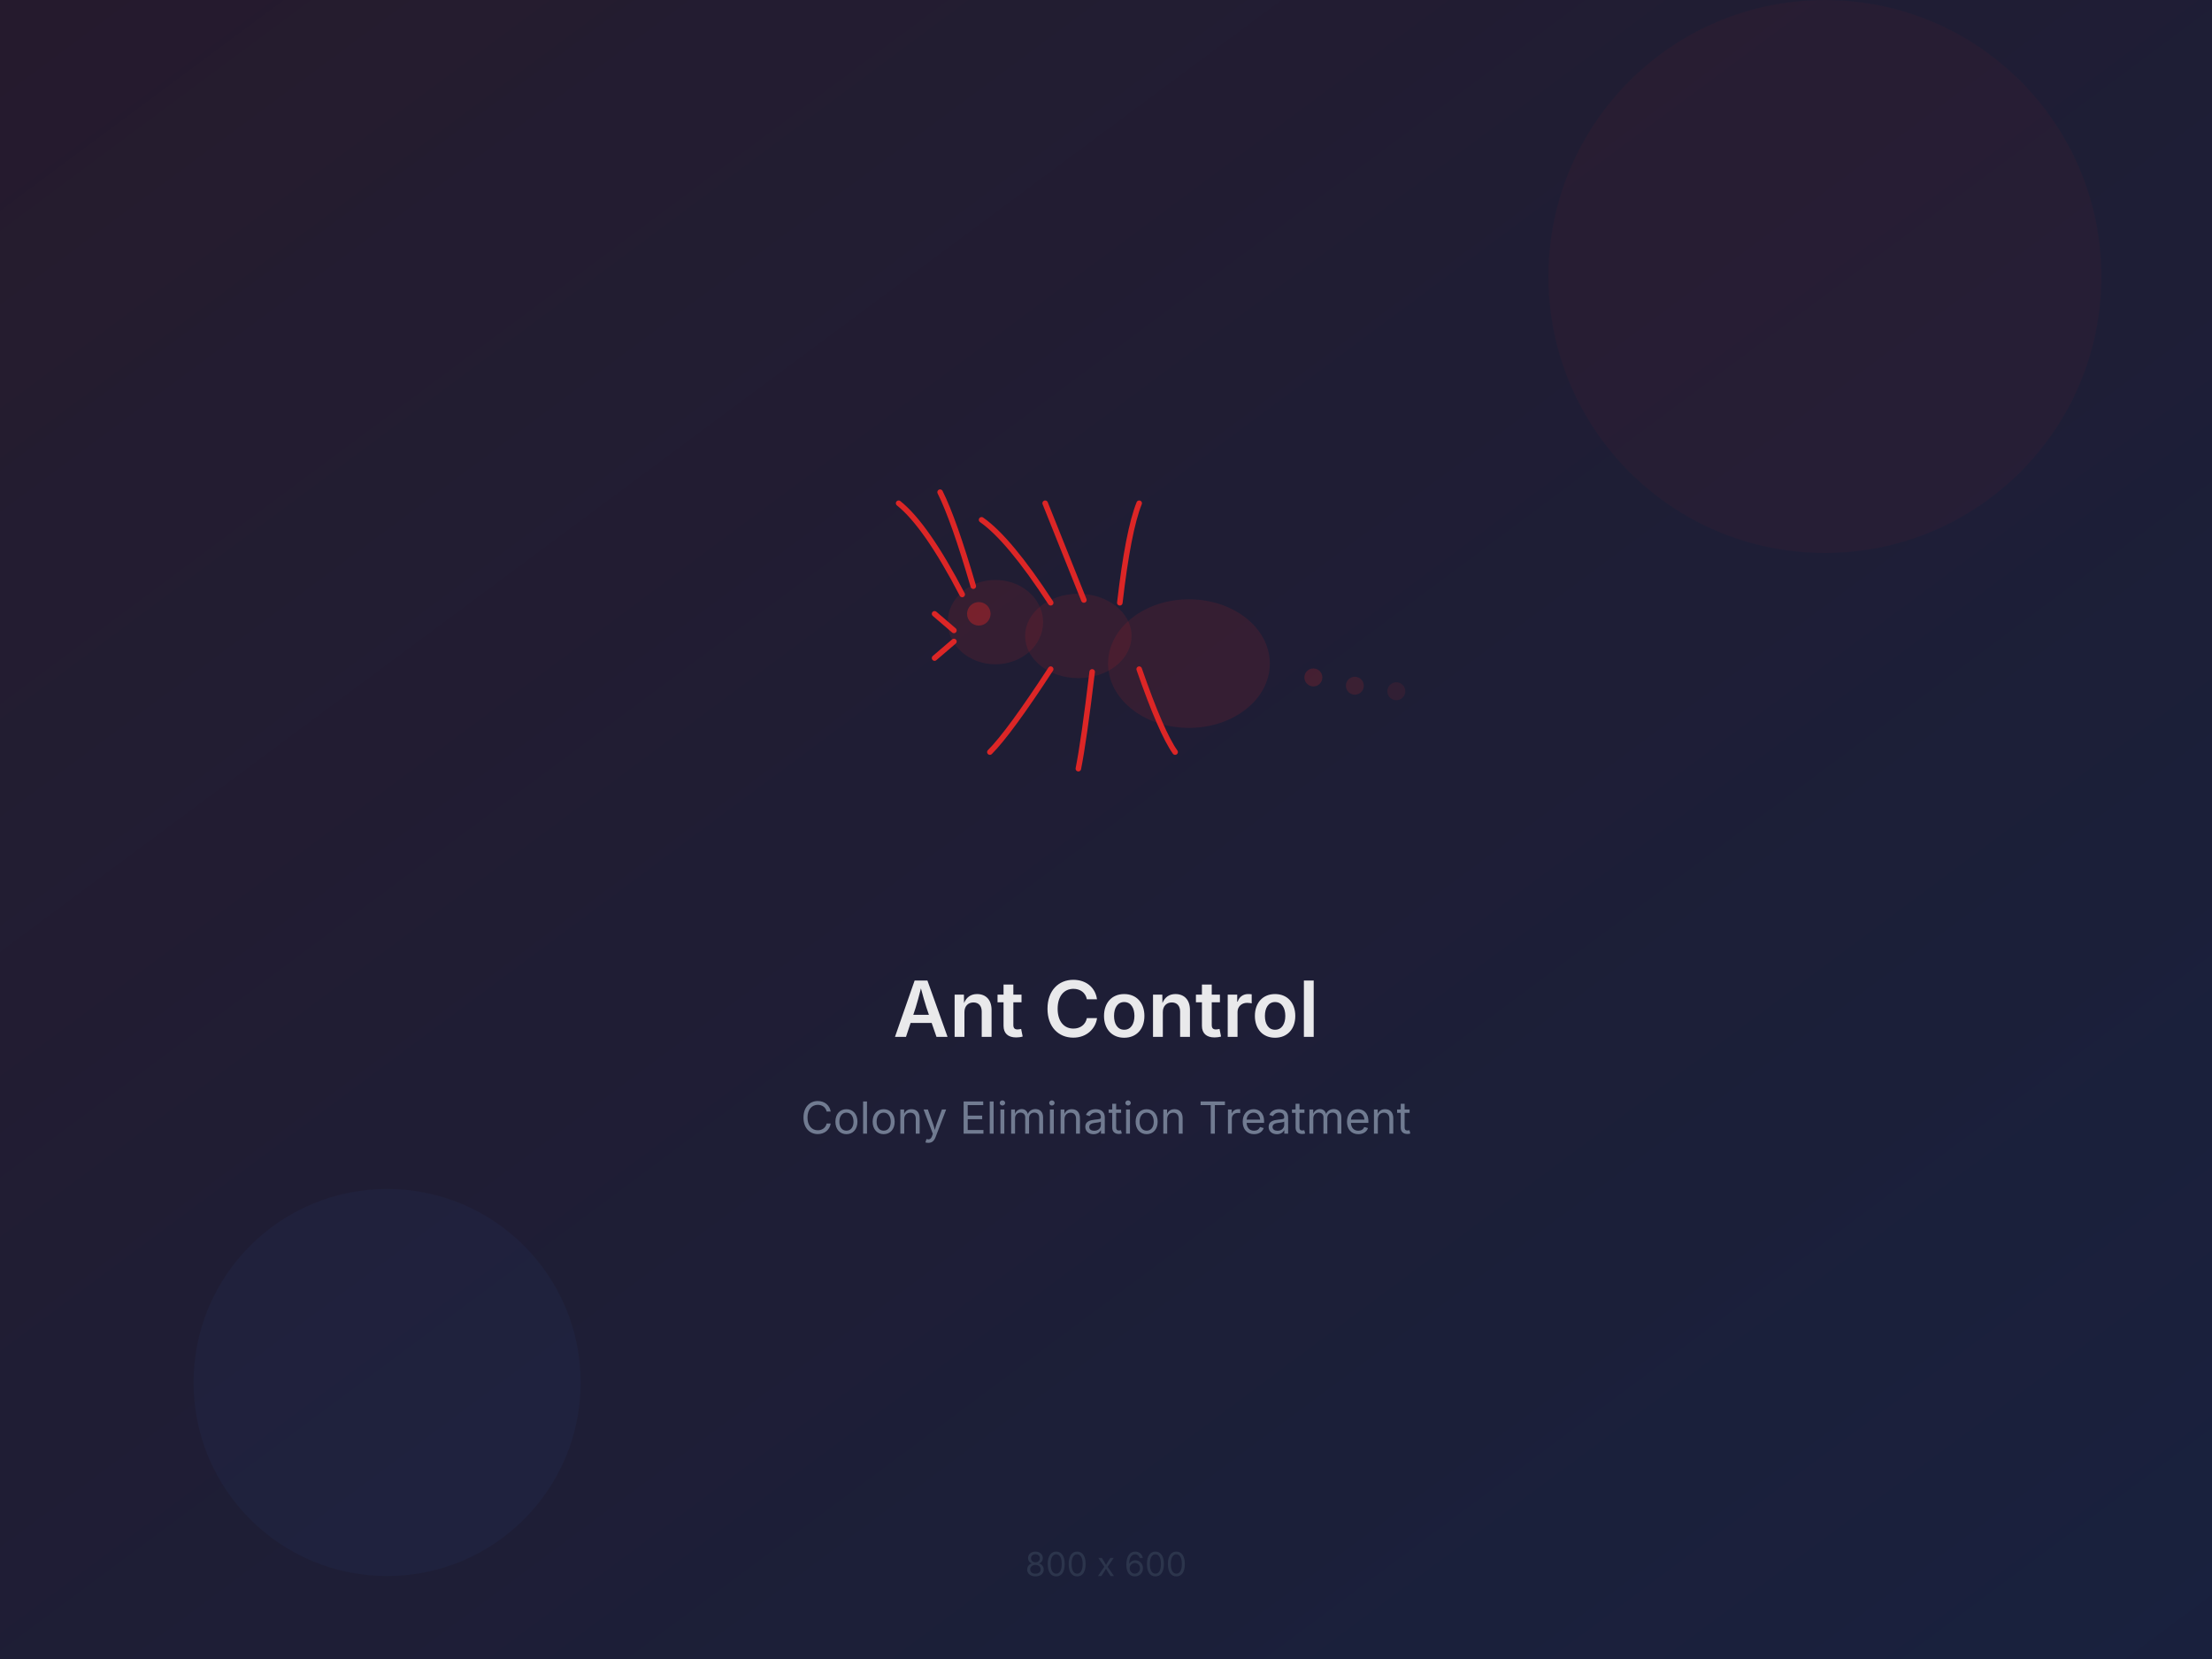
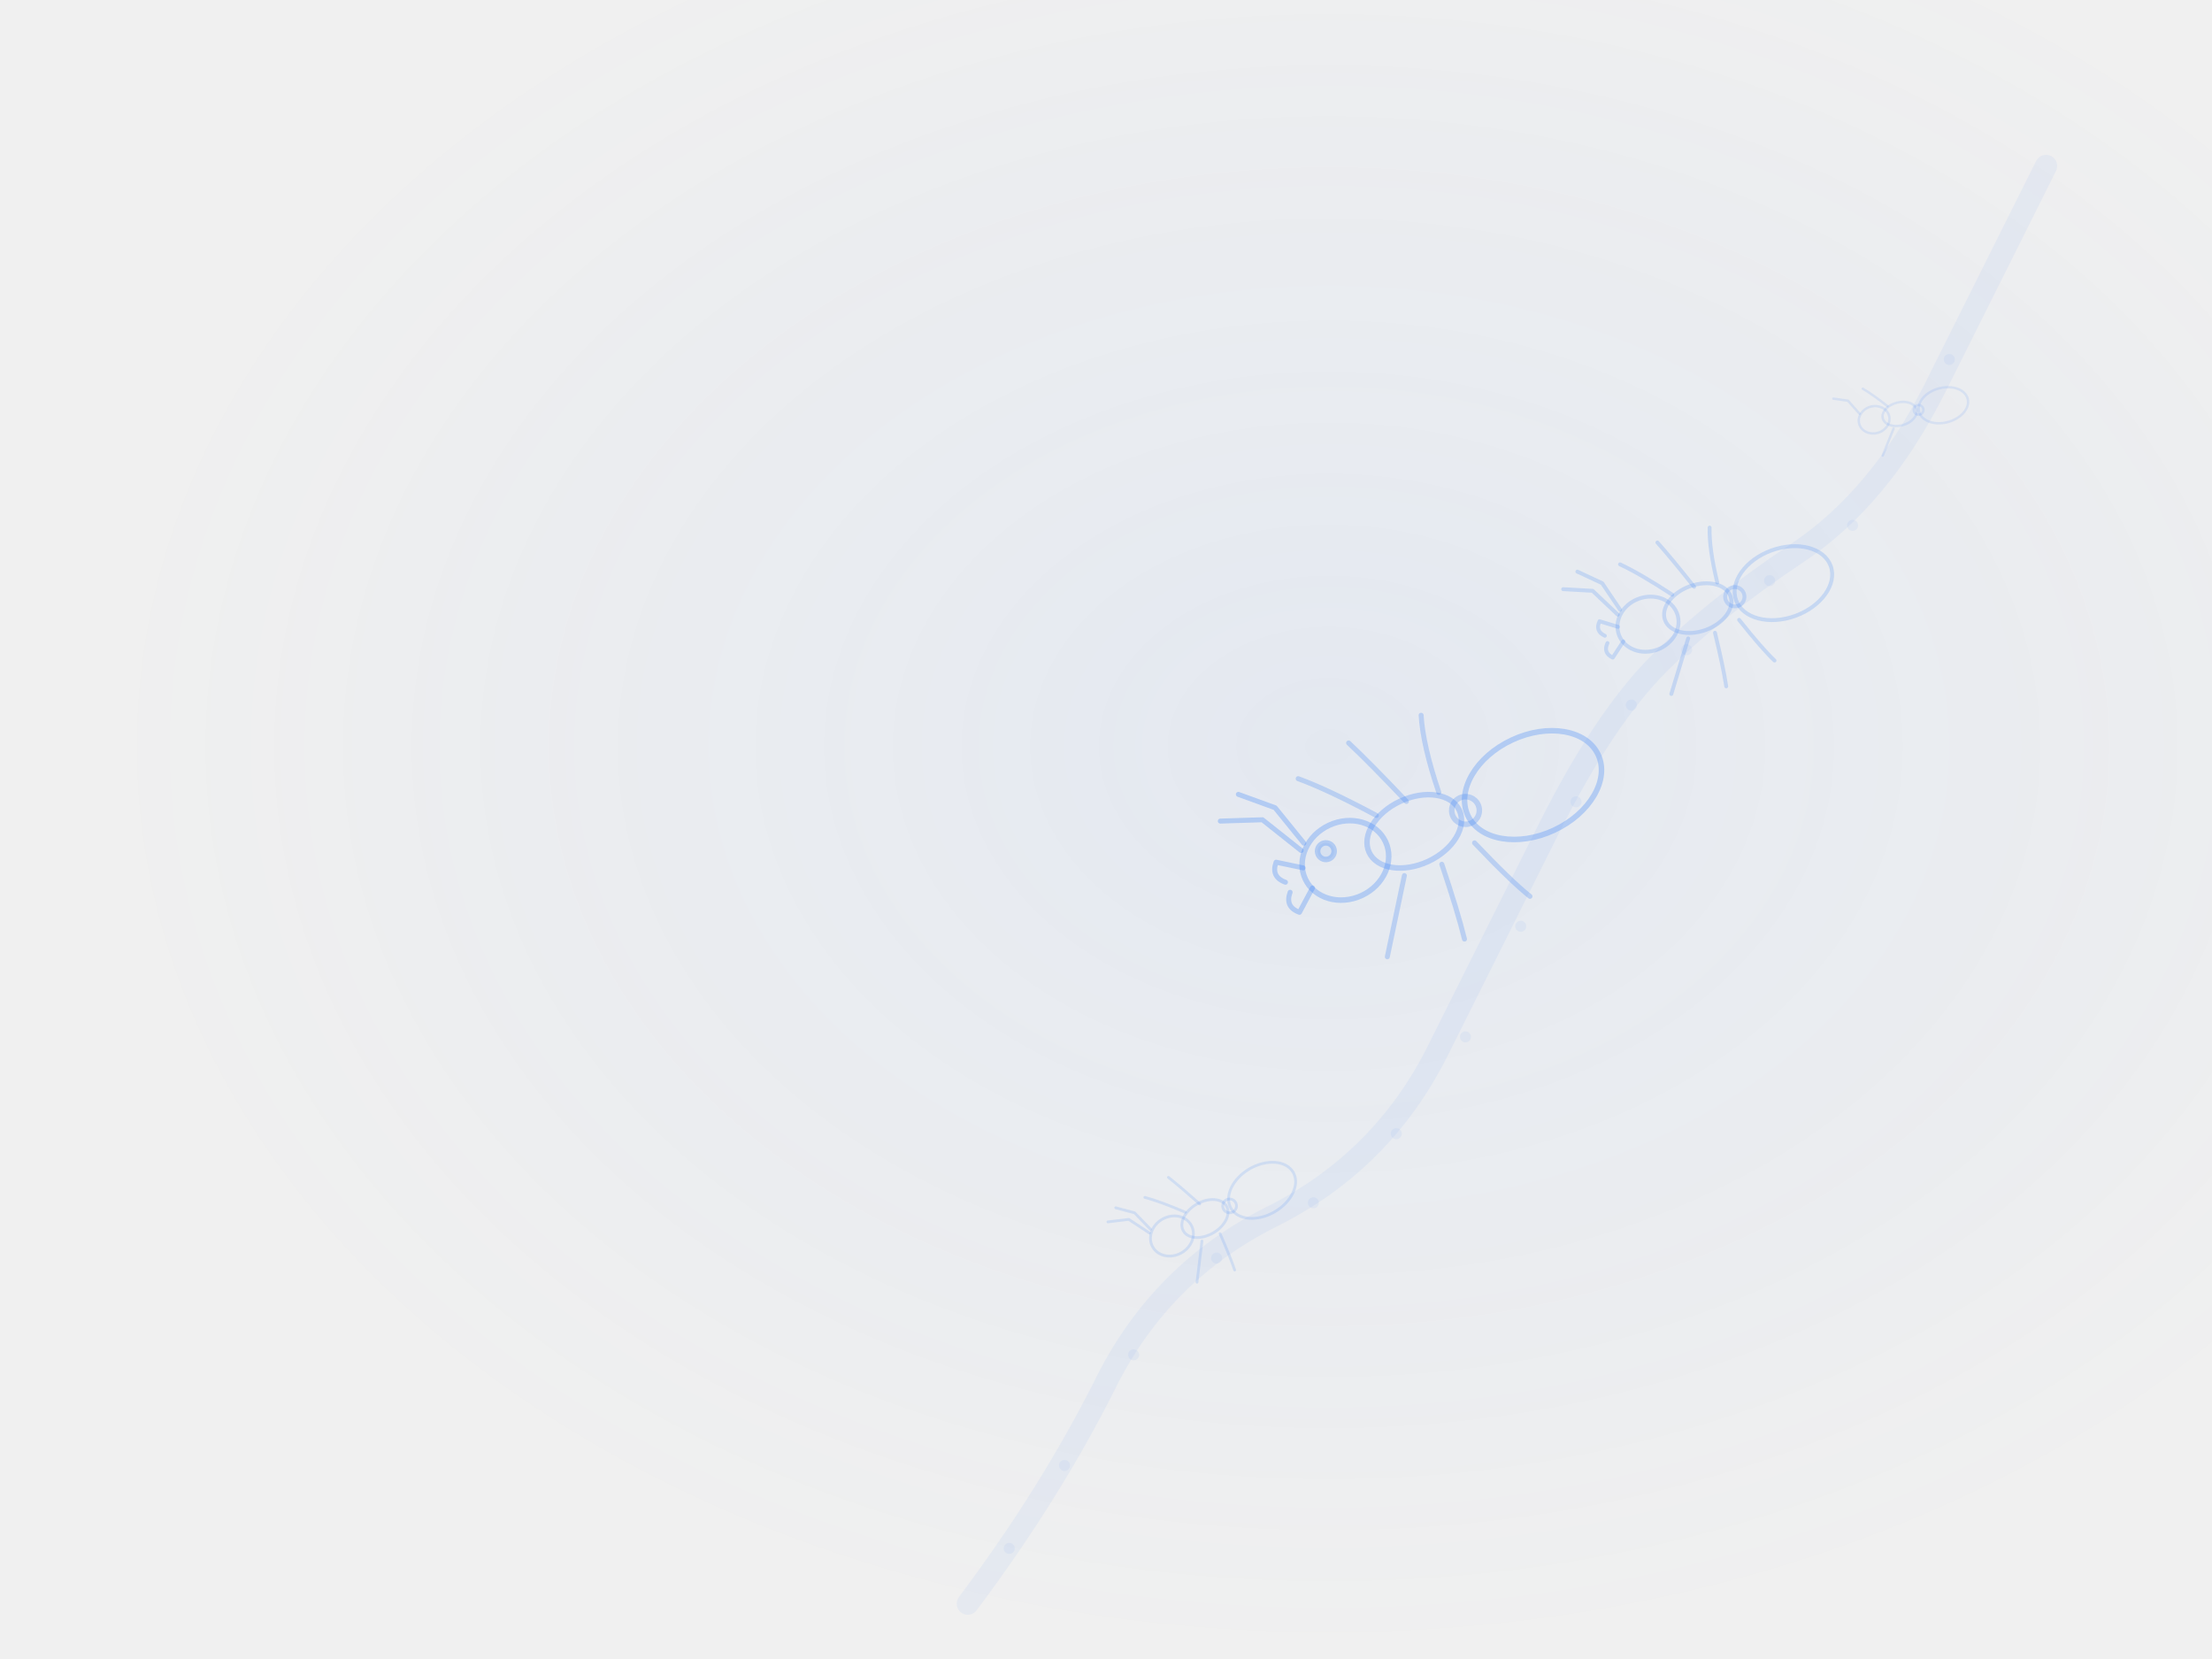
- <svg xmlns="http://www.w3.org/2000/svg" viewBox="0 0 800 600" width="800" height="600">
+ <svg xmlns="http://www.w3.org/2000/svg" viewBox="0 0 800 600" fill="none">
  <defs>
-     <linearGradient id="bg" x1="0%" y1="0%" x2="100%" y2="100%">
-       <stop offset="0%" style="stop-color:#1a1a2e;stop-opacity:1" />
-       <stop offset="100%" style="stop-color:#16213e;stop-opacity:1" />
-     </linearGradient>
-     <linearGradient id="accent" x1="0%" y1="0%" x2="100%" y2="100%">
-       <stop offset="0%" style="stop-color:#dc2626;stop-opacity:0.2" />
-       <stop offset="100%" style="stop-color:#b91c1c;stop-opacity:0.05" />
-     </linearGradient>
+     <radialGradient id="bg" cx="0.6" cy="0.45" r="0.55">
+       <stop offset="0%" stop-color="#3b82f6" stop-opacity="0.07" />
+       <stop offset="100%" stop-color="#3b82f6" stop-opacity="0" />
+     </radialGradient>
  </defs>
  <rect width="800" height="600" fill="url(#bg)" />
-   <rect width="800" height="600" fill="url(#accent)" opacity="0.3" />
-   <circle cx="660" cy="100" r="100" fill="#dc2626" opacity="0.04" />
-   <circle cx="140" cy="500" r="70" fill="#3b82f6" opacity="0.04" />
-   <g transform="translate(400,230)" fill="none" stroke="#dc2626" stroke-width="2.5" stroke-linecap="round" stroke-linejoin="round">
-     <ellipse cx="30" cy="10" rx="28" ry="22" fill="#dc2626" opacity="0.12" stroke="#dc2626" />
-     <ellipse cx="-10" cy="0" rx="18" ry="14" fill="#dc2626" opacity="0.12" stroke="#dc2626" />
-     <ellipse cx="-40" cy="-5" rx="16" ry="14" fill="#dc2626" opacity="0.12" stroke="#dc2626" />
-     <path d="M-52,-15 Q-65,-40 -75,-48" stroke-width="2" />
-     <path d="M-48,-18 Q-55,-42 -60,-52" stroke-width="2" />
-     <circle cx="-46" cy="-8" r="3" fill="#dc2626" opacity="0.4" />
-     <path d="M-55,-2 L-62,-8" stroke-width="2" />
-     <path d="M-55,2 L-62,8" stroke-width="2" />
-     <path d="M-20,-12 Q-35,-35 -45,-42" stroke-width="2" />
-     <path d="M-8,-13 Q-18,-38 -22,-48" stroke-width="2" />
-     <path d="M5,-12 Q8,-38 12,-48" stroke-width="2" />
-     <path d="M-20,12 Q-35,35 -42,42" stroke-width="2" />
-     <path d="M-5,13 Q-8,38 -10,48" stroke-width="2" />
-     <path d="M12,12 Q20,35 25,42" stroke-width="2" />
-     <circle cx="75" cy="15" r="2" fill="#dc2626" opacity="0.2" />
-     <circle cx="90" cy="18" r="2" fill="#dc2626" opacity="0.15" />
-     <circle cx="105" cy="20" r="2" fill="#dc2626" opacity="0.1" />
+   <g stroke="#3b82f6" stroke-opacity="0.06" stroke-width="8" fill="none" stroke-linecap="round">
+     <path d="M350 580 Q380 540 400 500 Q420 460 460 440 Q500 420 520 380 Q540 340 560 300 Q580 260 600 240 Q620 220 650 200 Q680 180 700 140 Q720 100 740 60" />
  </g>
-   <text x="400" y="375" text-anchor="middle" font-family="Inter, system-ui, -apple-system, sans-serif" font-size="28" font-weight="600" fill="#ffffff" opacity="0.9">Ant Control</text>
-   <text x="400" y="410" text-anchor="middle" font-family="Inter, system-ui, -apple-system, sans-serif" font-size="16" font-weight="400" fill="#94a3b8" opacity="0.7">Colony Elimination Treatment</text>
-   <text x="400" y="570" text-anchor="middle" font-family="Inter, system-ui, -apple-system, sans-serif" font-size="12" fill="#475569" opacity="0.4">800 x 600</text>
+   <g fill="#3b82f6">
+     <circle cx="365" cy="560" r="2" fill-opacity="0.06" />
+     <circle cx="385" cy="530" r="2" fill-opacity="0.06" />
+     <circle cx="410" cy="490" r="2" fill-opacity="0.06" />
+     <circle cx="440" cy="455" r="2" fill-opacity="0.06" />
+     <circle cx="475" cy="435" r="2" fill-opacity="0.06" />
+     <circle cx="505" cy="410" r="2" fill-opacity="0.06" />
+     <circle cx="530" cy="375" r="2" fill-opacity="0.06" />
+     <circle cx="550" cy="335" r="2" fill-opacity="0.06" />
+     <circle cx="570" cy="290" r="2" fill-opacity="0.06" />
+     <circle cx="590" cy="255" r="2" fill-opacity="0.06" />
+     <circle cx="610" cy="235" r="2" fill-opacity="0.06" />
+     <circle cx="640" cy="210" r="2" fill-opacity="0.06" />
+     <circle cx="670" cy="190" r="2" fill-opacity="0.06" />
+     <circle cx="705" cy="130" r="2" fill-opacity="0.06" />
+   </g>
+   <g transform="translate(520, 300) rotate(-25)" stroke="#3b82f6" stroke-width="2" fill="none" stroke-linecap="round" stroke-linejoin="round">
+     <ellipse cx="38" cy="0" rx="26" ry="18" stroke-opacity="0.3" />
+     <circle cx="12" cy="-2" r="5" stroke-opacity="0.25" />
+     <ellipse cx="-8" cy="-3" rx="18" ry="12" stroke-opacity="0.28" />
+     <ellipse cx="-35" cy="-4" rx="16" ry="14" stroke-opacity="0.3" />
+     <path d="M-50 -8 L-58 -14 Q-62 -10 -58 -6" stroke-opacity="0.3" stroke-width="1.8" />
+     <path d="M-50 0 L-58 6 Q-62 2 -58 -2" stroke-opacity="0.3" stroke-width="1.8" />
+     <circle cx="-40" cy="-10" r="3" stroke-opacity="0.3" fill="#3b82f6" fill-opacity="0.08" />
+     <path d="M-48 -14 L-56 -30 L-70 -36" stroke-opacity="0.3" stroke-width="1.8" />
+     <path d="M-46 -16 L-50 -32 L-60 -42" stroke-opacity="0.3" stroke-width="1.8" />
+     <path d="M-18 -14 Q-30 -30 -38 -38" stroke-opacity="0.25" stroke-width="1.8" />
+     <path d="M-6 -14 Q-12 -32 -16 -42" stroke-opacity="0.25" stroke-width="1.8" />
+     <path d="M6 -12 Q8 -30 12 -40" stroke-opacity="0.25" stroke-width="1.8" />
+     <path d="M-18 10 Q-30 26 -36 34" stroke-opacity="0.25" stroke-width="1.8" />
+     <path d="M-4 12 Q-6 30 -8 40" stroke-opacity="0.25" stroke-width="1.8" />
+     <path d="M10 10 Q16 28 20 36" stroke-opacity="0.25" stroke-width="1.8" />
+   </g>
+   <g transform="translate(620, 220) rotate(-20) scale(0.7)" stroke="#3b82f6" stroke-opacity="0.2" stroke-width="2" fill="none" stroke-linecap="round" stroke-linejoin="round">
+     <ellipse cx="38" cy="0" rx="26" ry="18" />
+     <circle cx="12" cy="-2" r="5" />
+     <ellipse cx="-8" cy="-3" rx="18" ry="12" />
+     <ellipse cx="-35" cy="-4" rx="16" ry="14" />
+     <path d="M-50 -8 L-58 -14 Q-62 -10 -58 -6" />
+     <path d="M-50 0 L-58 6 Q-62 2 -58 -2" />
+     <path d="M-48 -14 L-56 -30 L-70 -36" />
+     <path d="M-46 -16 L-50 -32 L-60 -42" />
+     <path d="M-18 -14 Q-30 -30 -38 -38" />
+     <path d="M-6 -14 Q-12 -32 -16 -42" />
+     <path d="M6 -12 Q8 -30 12 -40" />
+     <path d="M-18 10 Q-30 26 -36 34" />
+     <path d="M-4 12 Q-6 30 -8 40" />
+     <path d="M10 10 Q16 28 20 36" />
+   </g>
+   <g transform="translate(440, 440) rotate(-30) scale(0.5)" stroke="#3b82f6" stroke-opacity="0.15" stroke-width="2" fill="none" stroke-linecap="round">
+     <ellipse cx="38" cy="0" rx="26" ry="18" />
+     <circle cx="12" cy="-2" r="5" />
+     <ellipse cx="-8" cy="-3" rx="18" ry="12" />
+     <ellipse cx="-35" cy="-4" rx="16" ry="14" />
+     <path d="M-48 -14 L-56 -30 L-70 -36" />
+     <path d="M-46 -16 L-50 -32 L-60 -42" />
+     <path d="M-18 -14 Q-30 -30 -38 -38" />
+     <path d="M-6 -14 Q-12 -32 -16 -42" />
+     <path d="M-18 10 Q-30 26 -36 34" />
+     <path d="M-4 12 Q-6 30 -8 40" />
+   </g>
+   <g transform="translate(690, 150) rotate(-15) scale(0.35)" stroke="#3b82f6" stroke-opacity="0.12" stroke-width="2.5" fill="none" stroke-linecap="round">
+     <ellipse cx="38" cy="0" rx="26" ry="18" />
+     <circle cx="12" cy="-2" r="5" />
+     <ellipse cx="-8" cy="-3" rx="18" ry="12" />
+     <ellipse cx="-35" cy="-4" rx="16" ry="14" />
+     <path d="M-48 -14 L-56 -30 L-70 -36" />
+     <path d="M-18 -14 Q-30 -30 -38 -38" />
+     <path d="M-18 10 Q-30 26 -36 34" />
+   </g>
</svg>
